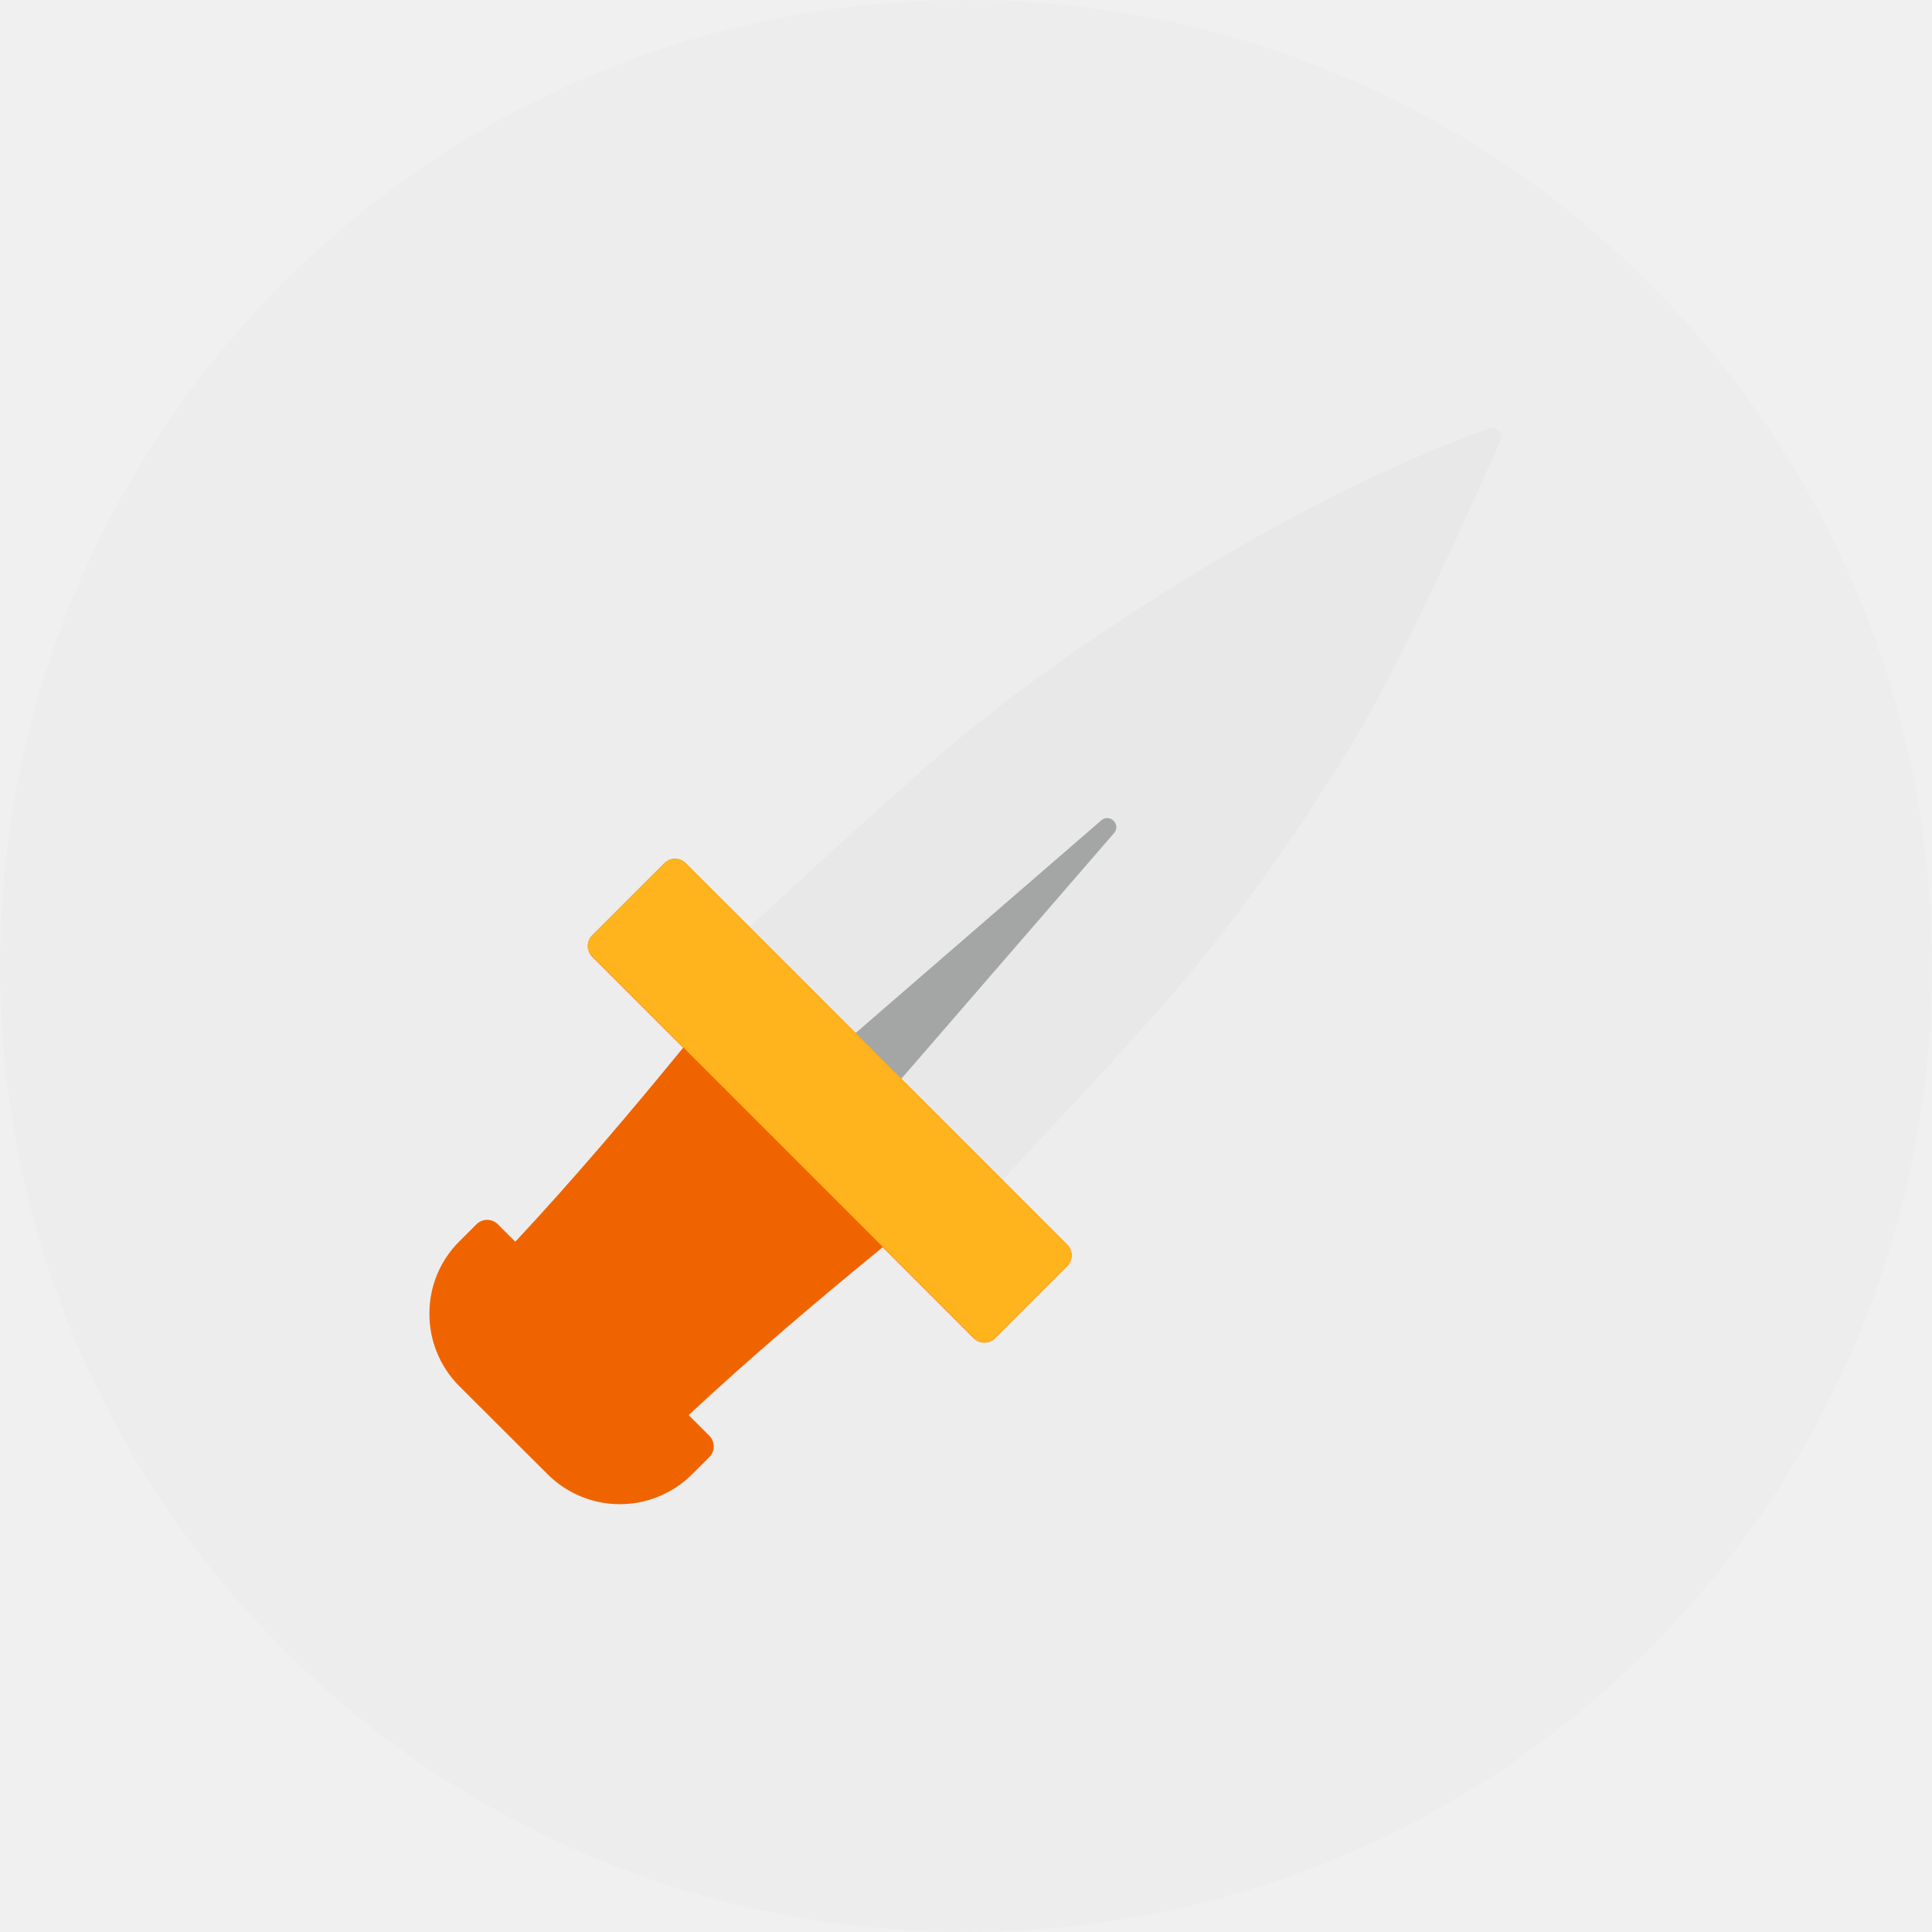
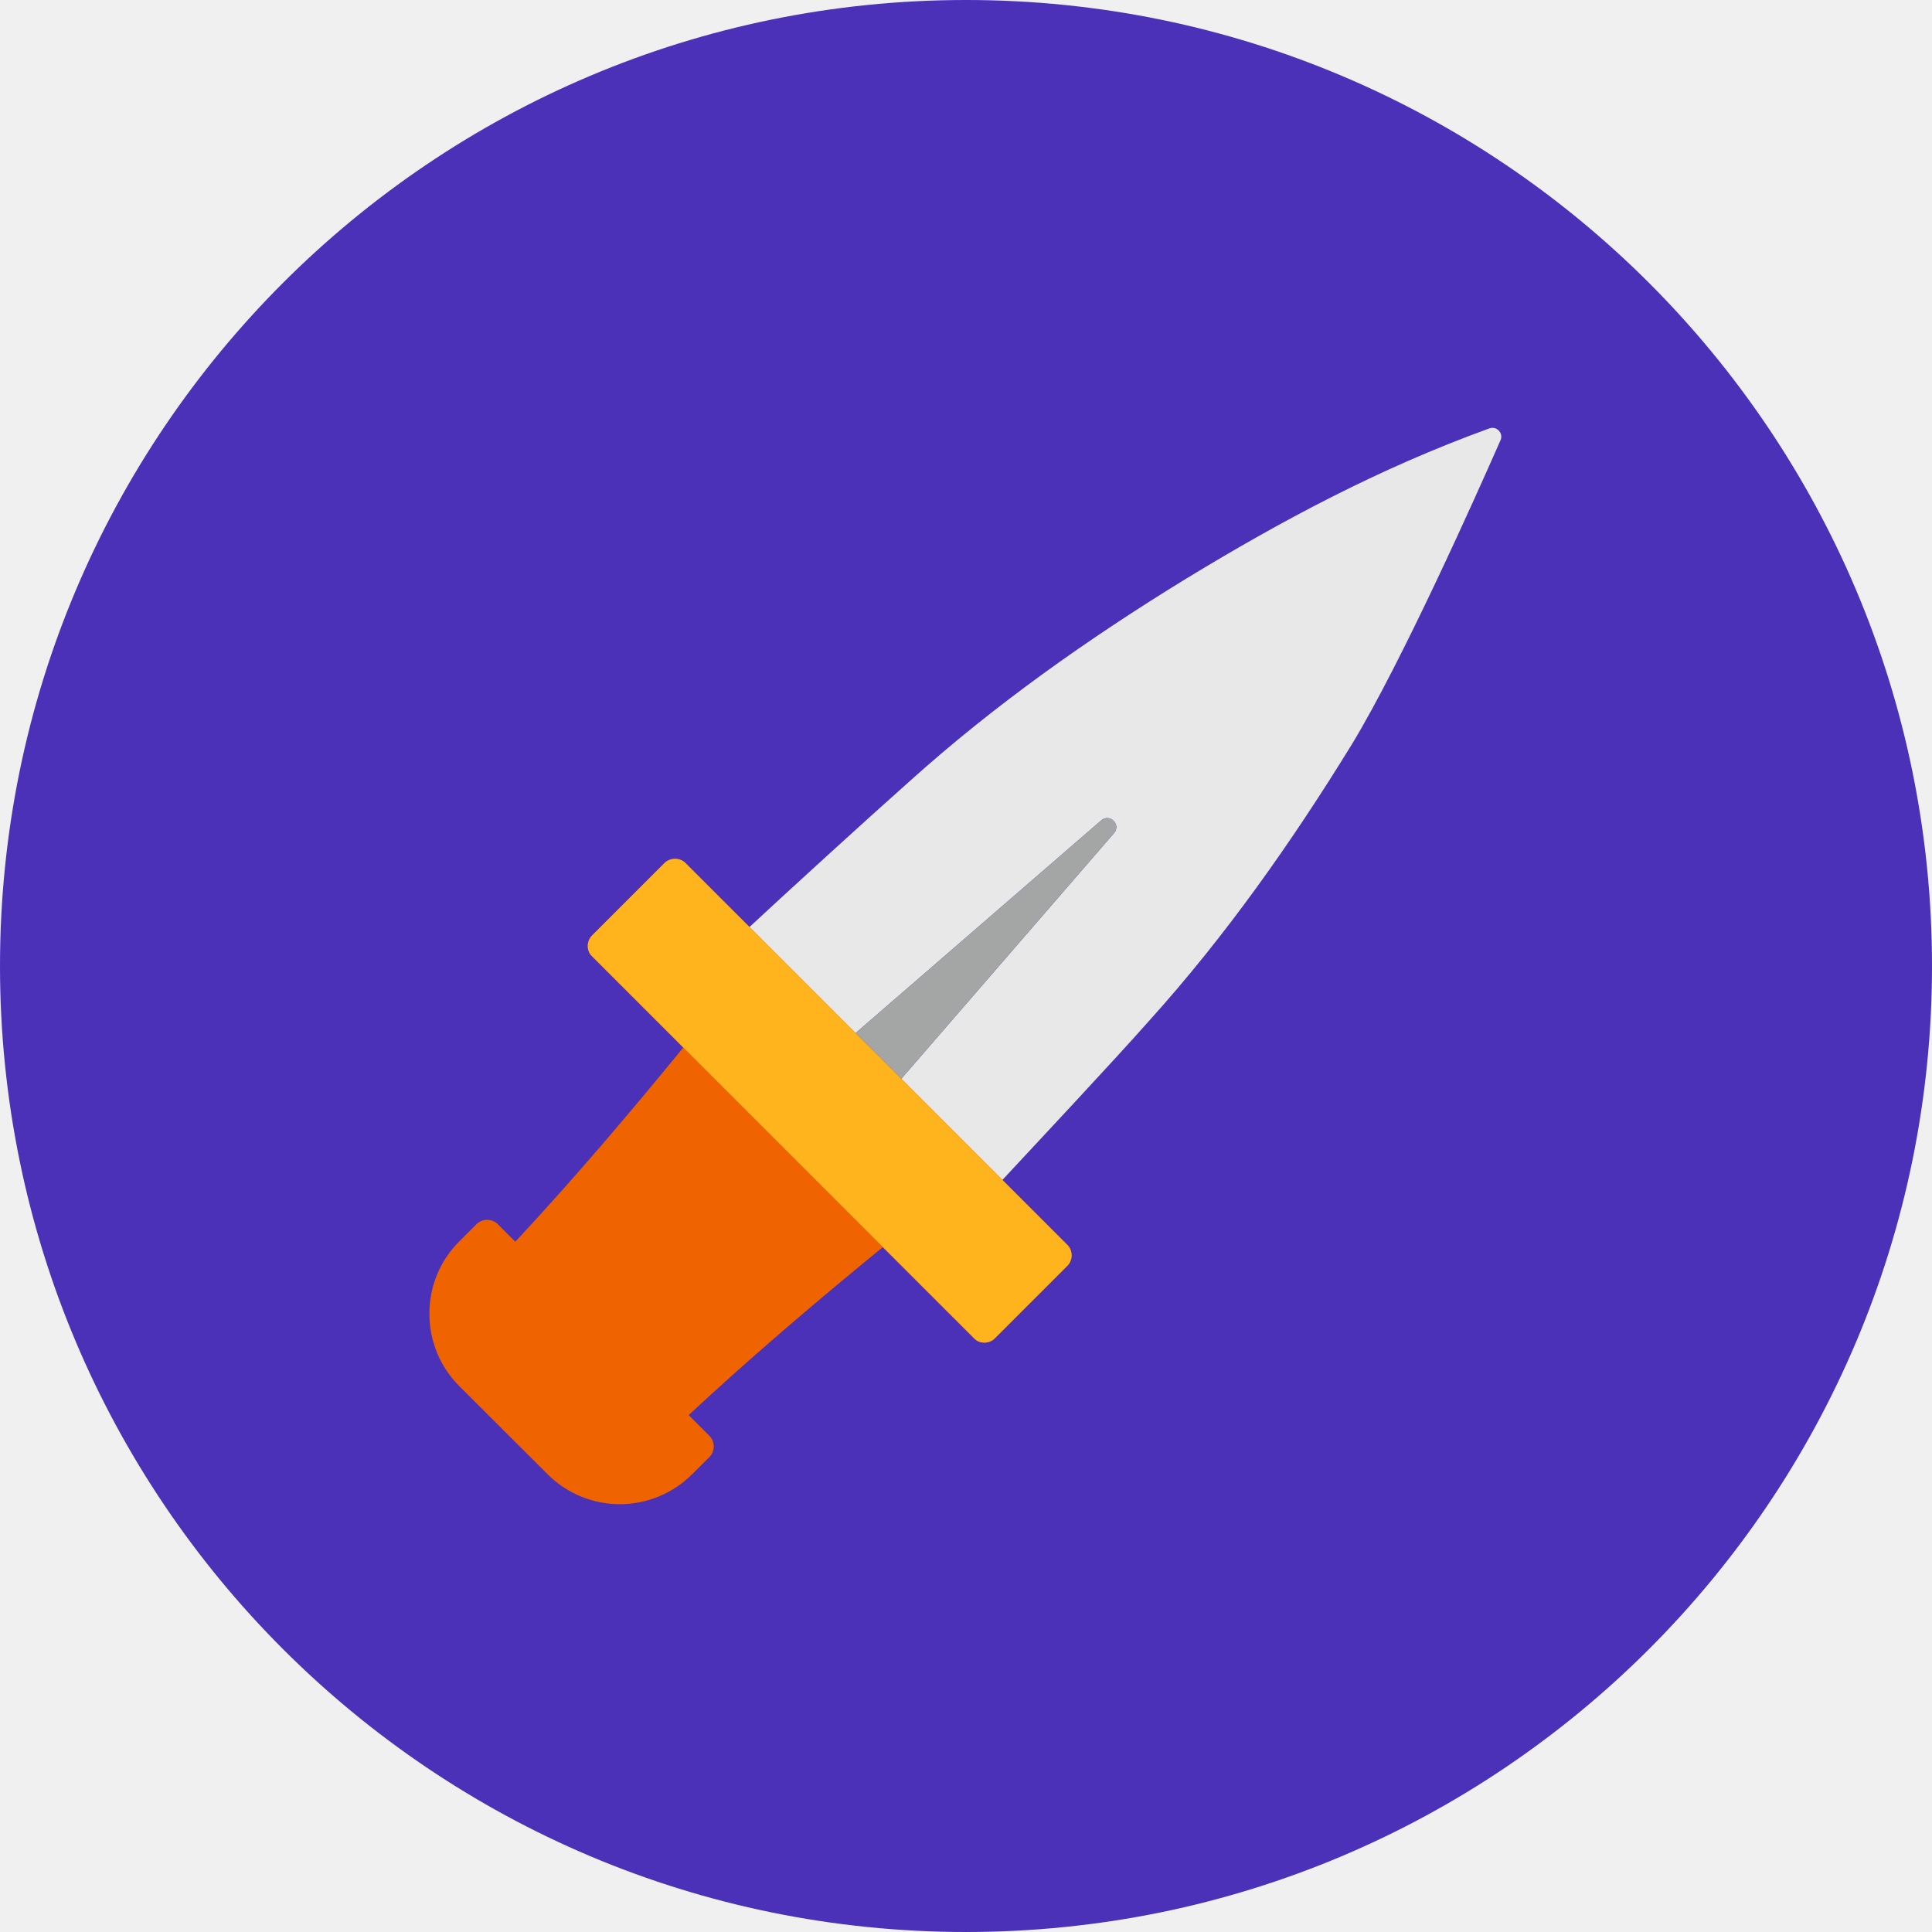
<svg xmlns="http://www.w3.org/2000/svg" xmlns:xlink="http://www.w3.org/1999/xlink" width="170px" height="170px" viewBox="0 0 170 170" version="1.1">
  <defs>
    <path d="M20.667,38.312 L14.329,44.649 C13.804,45.173 13.804,46.021 14.329,46.544 L14.329,46.544 L22.328,54.543 C17.571,60.364 12.693,66.103 7.559,71.616 L7.559,71.616 L6.026,70.082 C5.503,69.56 4.656,69.56 4.135,70.082 L4.135,70.082 L2.629,71.589 C0.876,73.326 -0.013,75.658 0,77.949 L0,77.949 C-0.013,80.238 0.876,82.571 2.629,84.321 L2.629,84.321 L10.39,92.067 C12.141,93.821 14.459,94.711 16.749,94.711 L16.749,94.711 C19.053,94.711 21.371,93.821 23.122,92.067 L23.122,92.067 L24.624,90.576 C25.148,90.054 25.15,89.205 24.627,88.681 L24.627,88.681 L22.812,86.868 C28.31,81.747 34.051,76.87 39.884,72.101 L39.884,72.101 L47.883,80.099 C48.407,80.623 49.255,80.623 49.777,80.099 L49.777,80.099 L56.115,73.762 C56.639,73.239 56.639,72.392 56.115,71.868 L56.115,71.868 L49.962,65.714 L28.728,44.479 L22.56,38.312 C22.298,38.05 21.956,37.92 21.613,37.92 L21.613,37.92 C21.27,37.92 20.928,38.05 20.667,38.312" id="path-1" />
    <path d="M20.667,38.312 L14.329,44.649 C13.804,45.173 13.804,46.021 14.329,46.544 L14.329,46.544 L22.328,54.543 C17.571,60.364 12.693,66.103 7.559,71.616 L7.559,71.616 L6.026,70.082 C5.503,69.56 4.656,69.56 4.135,70.082 L4.135,70.082 L2.629,71.589 C0.876,73.326 -0.013,75.658 0,77.949 L0,77.949 C-0.013,80.238 0.876,82.571 2.629,84.321 L2.629,84.321 L10.39,92.067 C12.141,93.821 14.459,94.711 16.749,94.711 L16.749,94.711 C19.053,94.711 21.371,93.821 23.122,92.067 L23.122,92.067 L24.624,90.576 C25.148,90.054 25.15,89.205 24.627,88.681 L24.627,88.681 L22.812,86.868 C28.31,81.747 34.051,76.87 39.884,72.101 L39.884,72.101 L47.883,80.099 C48.407,80.623 49.255,80.623 49.777,80.099 L49.777,80.099 L56.115,73.762 C56.639,73.239 56.639,72.392 56.115,71.868 L56.115,71.868 L49.962,65.714 L28.728,44.479 L22.56,38.312 C22.298,38.05 21.956,37.92 21.613,37.92 L21.613,37.92 C21.27,37.92 20.928,38.05 20.667,38.312" id="path-3" />
    <path d="M20.667,38.312 L14.329,44.649 C13.804,45.173 13.804,46.021 14.329,46.544 L14.329,46.544 L22.328,54.543 C17.571,60.364 12.693,66.103 7.559,71.616 L7.559,71.616 L6.026,70.082 C5.503,69.56 4.656,69.56 4.135,70.082 L4.135,70.082 L2.629,71.589 C0.876,73.326 -0.013,75.658 0,77.949 L0,77.949 C-0.013,80.238 0.876,82.571 2.629,84.321 L2.629,84.321 L10.39,92.067 C12.141,93.821 14.459,94.711 16.749,94.711 L16.749,94.711 C19.053,94.711 21.371,93.821 23.122,92.067 L23.122,92.067 L24.624,90.576 C25.148,90.054 25.15,89.205 24.627,88.681 L24.627,88.681 L22.812,86.868 C28.31,81.747 34.051,76.87 39.884,72.101 L39.884,72.101 L47.883,80.099 C48.407,80.623 49.255,80.623 49.777,80.099 L49.777,80.099 L56.115,73.762 C56.639,73.239 56.639,72.392 56.115,71.868 L56.115,71.868 L49.962,65.714 L28.728,44.479 L22.56,38.312 C22.298,38.05 21.956,37.92 21.613,37.92 L21.613,37.92 C21.27,37.92 20.928,38.05 20.667,38.312" id="path-5" />
    <path d="M20.667,38.312 L14.329,44.649 C13.804,45.173 13.804,46.021 14.329,46.544 L14.329,46.544 L22.328,54.543 C17.571,60.364 12.693,66.103 7.559,71.616 L7.559,71.616 L6.026,70.082 C5.503,69.56 4.656,69.56 4.135,70.082 L4.135,70.082 L2.629,71.589 C0.876,73.326 -0.013,75.658 0,77.949 L0,77.949 C-0.013,80.238 0.876,82.571 2.629,84.321 L2.629,84.321 L10.39,92.067 C12.141,93.821 14.459,94.711 16.749,94.711 L16.749,94.711 C19.053,94.711 21.371,93.821 23.122,92.067 L23.122,92.067 L24.624,90.576 C25.148,90.054 25.15,89.205 24.627,88.681 L24.627,88.681 L22.812,86.868 C28.31,81.747 34.051,76.87 39.884,72.101 L39.884,72.101 L47.883,80.099 C48.407,80.623 49.255,80.623 49.777,80.099 L49.777,80.099 L56.115,73.762 C56.639,73.239 56.639,72.392 56.115,71.868 L56.115,71.868 L49.962,65.714 L28.728,44.479 L22.56,38.312 C22.298,38.05 21.956,37.92 21.613,37.92 L21.613,37.92 C21.27,37.92 20.928,38.05 20.667,38.312" id="path-7" />
    <path d="M20.667,38.312 L14.329,44.649 C13.804,45.173 13.804,46.021 14.329,46.544 L14.329,46.544 L22.328,54.543 C17.571,60.364 12.693,66.103 7.559,71.616 L7.559,71.616 L6.026,70.082 C5.503,69.56 4.656,69.56 4.135,70.082 L4.135,70.082 L2.629,71.589 C0.876,73.326 -0.013,75.658 0,77.949 L0,77.949 C-0.013,80.238 0.876,82.571 2.629,84.321 L2.629,84.321 L10.39,92.067 C12.141,93.821 14.459,94.711 16.749,94.711 L16.749,94.711 C19.053,94.711 21.371,93.821 23.122,92.067 L23.122,92.067 L24.624,90.576 C25.148,90.054 25.15,89.205 24.627,88.681 L24.627,88.681 L22.812,86.868 C28.31,81.747 34.051,76.87 39.884,72.101 L39.884,72.101 L47.883,80.099 C48.407,80.623 49.255,80.623 49.777,80.099 L49.777,80.099 L56.115,73.762 C56.639,73.239 56.639,72.392 56.115,71.868 L56.115,71.868 L49.962,65.714 L28.728,44.479 L22.56,38.312 C22.298,38.05 21.956,37.92 21.613,37.92 L21.613,37.92 C21.27,37.92 20.928,38.05 20.667,38.312" id="path-9" />
    <path d="M20.667,38.312 L14.329,44.649 C13.804,45.173 13.804,46.021 14.329,46.544 L14.329,46.544 L22.328,54.543 C17.571,60.364 12.693,66.103 7.559,71.616 L7.559,71.616 L6.026,70.082 C5.503,69.56 4.656,69.56 4.135,70.082 L4.135,70.082 L2.629,71.589 C0.876,73.326 -0.013,75.658 0,77.949 L0,77.949 C-0.013,80.238 0.876,82.571 2.629,84.321 L2.629,84.321 L10.39,92.067 C12.141,93.821 14.459,94.711 16.749,94.711 L16.749,94.711 C19.053,94.711 21.371,93.821 23.122,92.067 L23.122,92.067 L24.624,90.576 C25.148,90.054 25.15,89.205 24.627,88.681 L24.627,88.681 L22.812,86.868 C28.31,81.747 34.051,76.87 39.884,72.101 L39.884,72.101 L47.883,80.099 C48.407,80.623 49.255,80.623 49.777,80.099 L49.777,80.099 L56.115,73.762 C56.639,73.239 56.639,72.392 56.115,71.868 L56.115,71.868 L49.962,65.714 L28.728,44.479 L22.56,38.312 C22.298,38.05 21.956,37.92 21.613,37.92 L21.613,37.92 C21.27,37.92 20.928,38.05 20.667,38.312" id="path-11" />
    <path d="M20.667,38.312 L14.329,44.649 C13.804,45.173 13.804,46.021 14.329,46.544 L14.329,46.544 L22.328,54.543 C17.571,60.364 12.693,66.103 7.559,71.616 L7.559,71.616 L6.026,70.082 C5.503,69.56 4.656,69.56 4.135,70.082 L4.135,70.082 L2.629,71.589 C0.876,73.326 -0.013,75.658 0,77.949 L0,77.949 C-0.013,80.238 0.876,82.571 2.629,84.321 L2.629,84.321 L10.39,92.067 C12.141,93.821 14.459,94.711 16.749,94.711 L16.749,94.711 C19.053,94.711 21.371,93.821 23.122,92.067 L23.122,92.067 L24.624,90.576 C25.148,90.054 25.15,89.205 24.627,88.681 L24.627,88.681 L22.812,86.868 C28.31,81.747 34.051,76.87 39.884,72.101 L39.884,72.101 L47.883,80.099 C48.407,80.623 49.255,80.623 49.777,80.099 L49.777,80.099 L56.115,73.762 C56.639,73.239 56.639,72.392 56.115,71.868 L56.115,71.868 L49.962,65.714 L28.728,44.479 L22.56,38.312 C22.298,38.05 21.956,37.92 21.613,37.92 L21.613,37.92 C21.27,37.92 20.928,38.05 20.667,38.312" id="path-13" />
    <path d="M20.667,38.312 L14.329,44.649 C13.804,45.173 13.804,46.021 14.329,46.544 L14.329,46.544 L22.328,54.543 C17.571,60.364 12.693,66.103 7.559,71.616 L7.559,71.616 L6.026,70.082 C5.503,69.56 4.656,69.56 4.135,70.082 L4.135,70.082 L2.629,71.589 C0.876,73.326 -0.013,75.658 0,77.949 L0,77.949 C-0.013,80.238 0.876,82.571 2.629,84.321 L2.629,84.321 L10.39,92.067 C12.141,93.821 14.459,94.711 16.749,94.711 L16.749,94.711 C19.053,94.711 21.371,93.821 23.122,92.067 L23.122,92.067 L24.624,90.576 C25.148,90.054 25.15,89.205 24.627,88.681 L24.627,88.681 L22.812,86.868 C28.31,81.747 34.051,76.87 39.884,72.101 L39.884,72.101 L47.883,80.099 C48.407,80.623 49.255,80.623 49.777,80.099 L49.777,80.099 L56.115,73.762 C56.639,73.239 56.639,72.392 56.115,71.868 L56.115,71.868 L49.962,65.714 L28.728,44.479 L22.56,38.312 C22.298,38.05 21.956,37.92 21.613,37.92 L21.613,37.92 C21.27,37.92 20.928,38.05 20.667,38.312" id="path-15" />
    <path d="M20.667,38.312 L14.329,44.649 C13.804,45.173 13.804,46.021 14.329,46.544 L14.329,46.544 L22.328,54.543 C17.571,60.364 12.693,66.103 7.559,71.616 L7.559,71.616 L6.026,70.082 C5.503,69.56 4.656,69.56 4.135,70.082 L4.135,70.082 L2.629,71.589 C0.876,73.326 -0.013,75.658 0,77.949 L0,77.949 C-0.013,80.238 0.876,82.571 2.629,84.321 L2.629,84.321 L10.39,92.067 C12.141,93.821 14.459,94.711 16.749,94.711 L16.749,94.711 C19.053,94.711 21.371,93.821 23.122,92.067 L23.122,92.067 L24.624,90.576 C25.148,90.054 25.15,89.205 24.627,88.681 L24.627,88.681 L22.812,86.868 C28.31,81.747 34.051,76.87 39.884,72.101 L39.884,72.101 L47.883,80.099 C48.407,80.623 49.255,80.623 49.777,80.099 L49.777,80.099 L56.115,73.762 C56.639,73.239 56.639,72.392 56.115,71.868 L56.115,71.868 L49.962,65.714 L28.728,44.479 L22.56,38.312 C22.298,38.05 21.956,37.92 21.613,37.92 L21.613,37.92 C21.27,37.92 20.928,38.05 20.667,38.312" id="path-17" />
  </defs>
  <g id="Mood" stroke="none" stroke-width="1" fill="none" fill-rule="evenodd">
    <g id="Artboard" transform="translate(-535, -295)">
      <g id="Dagger" transform="translate(535, 295)">
-         <circle id="Oval" fill-opacity="0.1" fill="#D8D8D8" cx="85" cy="85" r="85" />
+         <circle id="Oval" fill-opacity="0.863" fill="#3113AE" cx="85" cy="85" r="85" />
        <g id="logo" transform="translate(37.78501, 37.6467)">
          <path d="M94.248,1.09 C94.523,0.466 93.909,-0.184 93.269,0.048 C83.513,3.581 74.872,8.228 66.604,13.26 C57.899,18.595 49.666,24.429 42.268,31.085 C38.752,34.201 31.153,41.131 27.654,44.396 C27.609,44.438 27.612,44.505 27.654,44.549 L36.669,53.837 C36.71,53.878 36.775,53.882 36.819,53.844 L59.115,34.538 C59.863,33.892 60.887,34.915 60.24,35.663 L40.485,58.477 C40.447,58.522 40.451,58.59 40.494,58.629 L49.624,66.872 C49.667,66.911 49.733,66.912 49.773,66.869 C53.028,63.37 60.226,55.69 63.342,52.159 C70.013,44.762 75.832,36.53 81.181,27.825 C85.561,20.61 92.094,5.989 94.248,1.09" id="Fill-324" fill="#E8E8E8" />
          <path d="M56.116,73.761 L49.777,80.099 C49.256,80.622 48.408,80.622 47.884,80.099 L39.885,72.1 C34.05,76.869 28.311,81.747 22.812,86.868 L24.626,88.682 C25.149,89.205 25.148,90.054 24.624,90.575 L23.123,92.068 C21.372,93.82 19.054,94.71 16.749,94.71 C14.458,94.71 12.14,93.82 10.391,92.068 L2.628,84.32 C0.877,82.571 -0.013,80.238 0.001,77.948 C-0.013,75.657 0.877,73.327 2.628,71.588 L4.134,70.082 C4.657,69.559 5.503,69.559 6.026,70.082 L7.559,71.615 C12.694,66.104 17.57,60.364 22.327,54.543 L14.328,46.543 C13.805,46.021 13.805,45.173 14.328,44.65 L20.666,38.312 C21.189,37.787 22.038,37.787 22.56,38.312 L28.727,44.478 L49.963,65.713 L56.116,71.868 C56.64,72.39 56.64,73.238 56.116,73.761" id="Fill-326" fill="#F06400" />
          <path d="M60.24,35.662 C60.886,34.914 59.864,33.891 59.115,34.539 L37.501,53.253 L41.524,57.277 L60.24,35.662 Z" id="Fill-328" fill="#A4A5A5" />
          <mask id="mask-2" fill="white">
            <use xlink:href="#path-1" />
          </mask>
          <g id="Clip-332" />
          <line x1="51.678" y1="51.438" x2="51.678" y2="103.362" id="Stroke-331" stroke="#C05000" stroke-width="0.63" mask="url(#mask-2)" />
          <mask id="mask-4" fill="white">
            <use xlink:href="#path-3" />
          </mask>
          <g id="Clip-335" />
          <line x1="45.642" y1="51.438" x2="45.642" y2="103.362" id="Stroke-334" stroke="#C05000" stroke-width="0.63" mask="url(#mask-4)" />
          <mask id="mask-6" fill="white">
            <use xlink:href="#path-5" />
          </mask>
          <g id="Clip-338" />
          <line x1="39.607" y1="51.438" x2="39.607" y2="103.362" id="Stroke-337" stroke="#C05000" stroke-width="0.63" mask="url(#mask-6)" />
          <mask id="mask-8" fill="white">
            <use xlink:href="#path-7" />
          </mask>
          <g id="Clip-341" />
          <line x1="33.572" y1="51.438" x2="33.572" y2="103.362" id="Stroke-340" stroke="#C05000" stroke-width="0.63" mask="url(#mask-8)" />
          <mask id="mask-10" fill="white">
            <use xlink:href="#path-9" />
          </mask>
          <g id="Clip-344" />
          <line x1="27.539" y1="51.438" x2="27.539" y2="103.362" id="Stroke-343" stroke="#C05000" stroke-width="0.63" mask="url(#mask-10)" />
          <mask id="mask-12" fill="white">
            <use xlink:href="#path-11" />
          </mask>
          <g id="Clip-347" />
          <line x1="21.504" y1="51.438" x2="21.504" y2="103.362" id="Stroke-346" stroke="#C05000" stroke-width="0.63" mask="url(#mask-12)" />
          <mask id="mask-14" fill="white">
            <use xlink:href="#path-13" />
          </mask>
          <g id="Clip-350" />
          <line x1="15.468" y1="51.438" x2="15.468" y2="103.362" id="Stroke-349" stroke="#C05000" stroke-width="0.63" mask="url(#mask-14)" />
          <mask id="mask-16" fill="white">
            <use xlink:href="#path-15" />
          </mask>
          <g id="Clip-353" />
          <line x1="9.433" y1="51.438" x2="9.433" y2="103.362" id="Stroke-352" stroke="#C05000" stroke-width="0.63" mask="url(#mask-16)" />
          <mask id="mask-18" fill="white">
            <use xlink:href="#path-17" />
          </mask>
          <g id="Clip-356" />
          <line x1="3.398" y1="51.438" x2="3.398" y2="103.362" id="Stroke-355" stroke="#C05000" stroke-width="0.63" mask="url(#mask-18)" />
          <polygon id="Fill-358" fill="#FFB31C" mask="url(#mask-18)" points="57.066 72.812 48.85 81.028 13.364 45.542 21.58 37.327" />
        </g>
        <rect id="Rectangle" x="0" y="0" width="170" height="170" />
      </g>
    </g>
  </g>
</svg>
